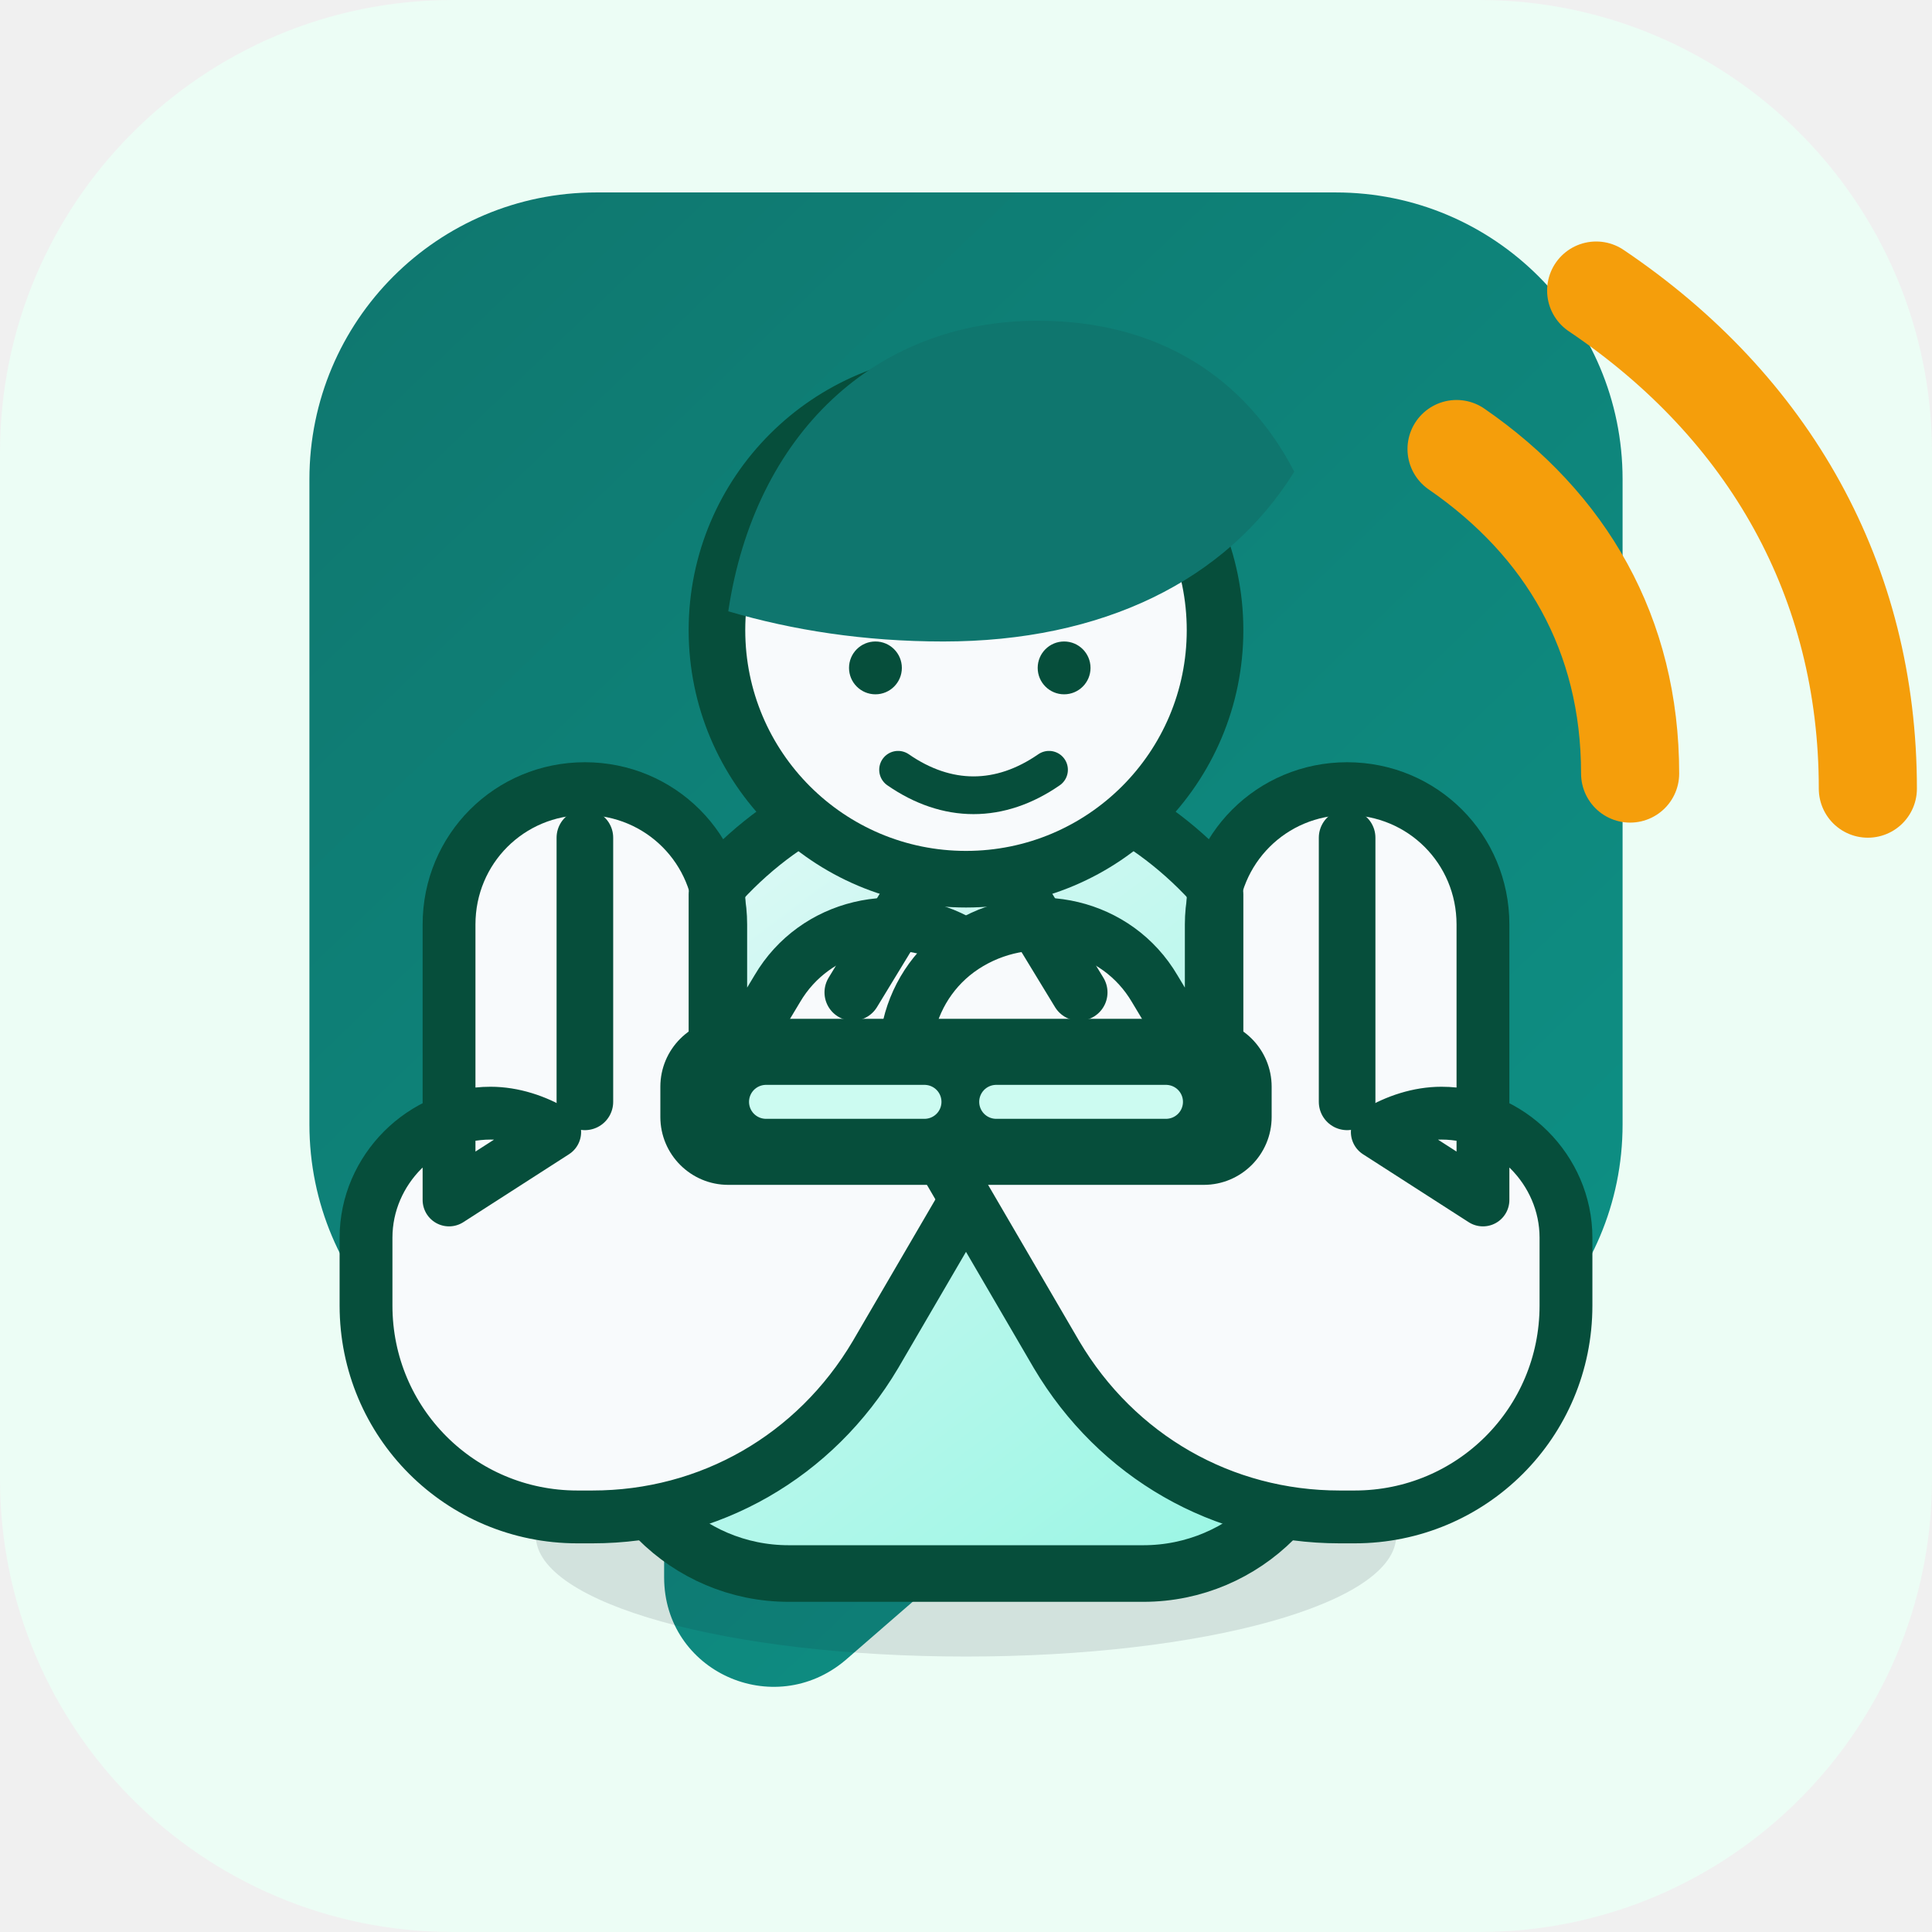
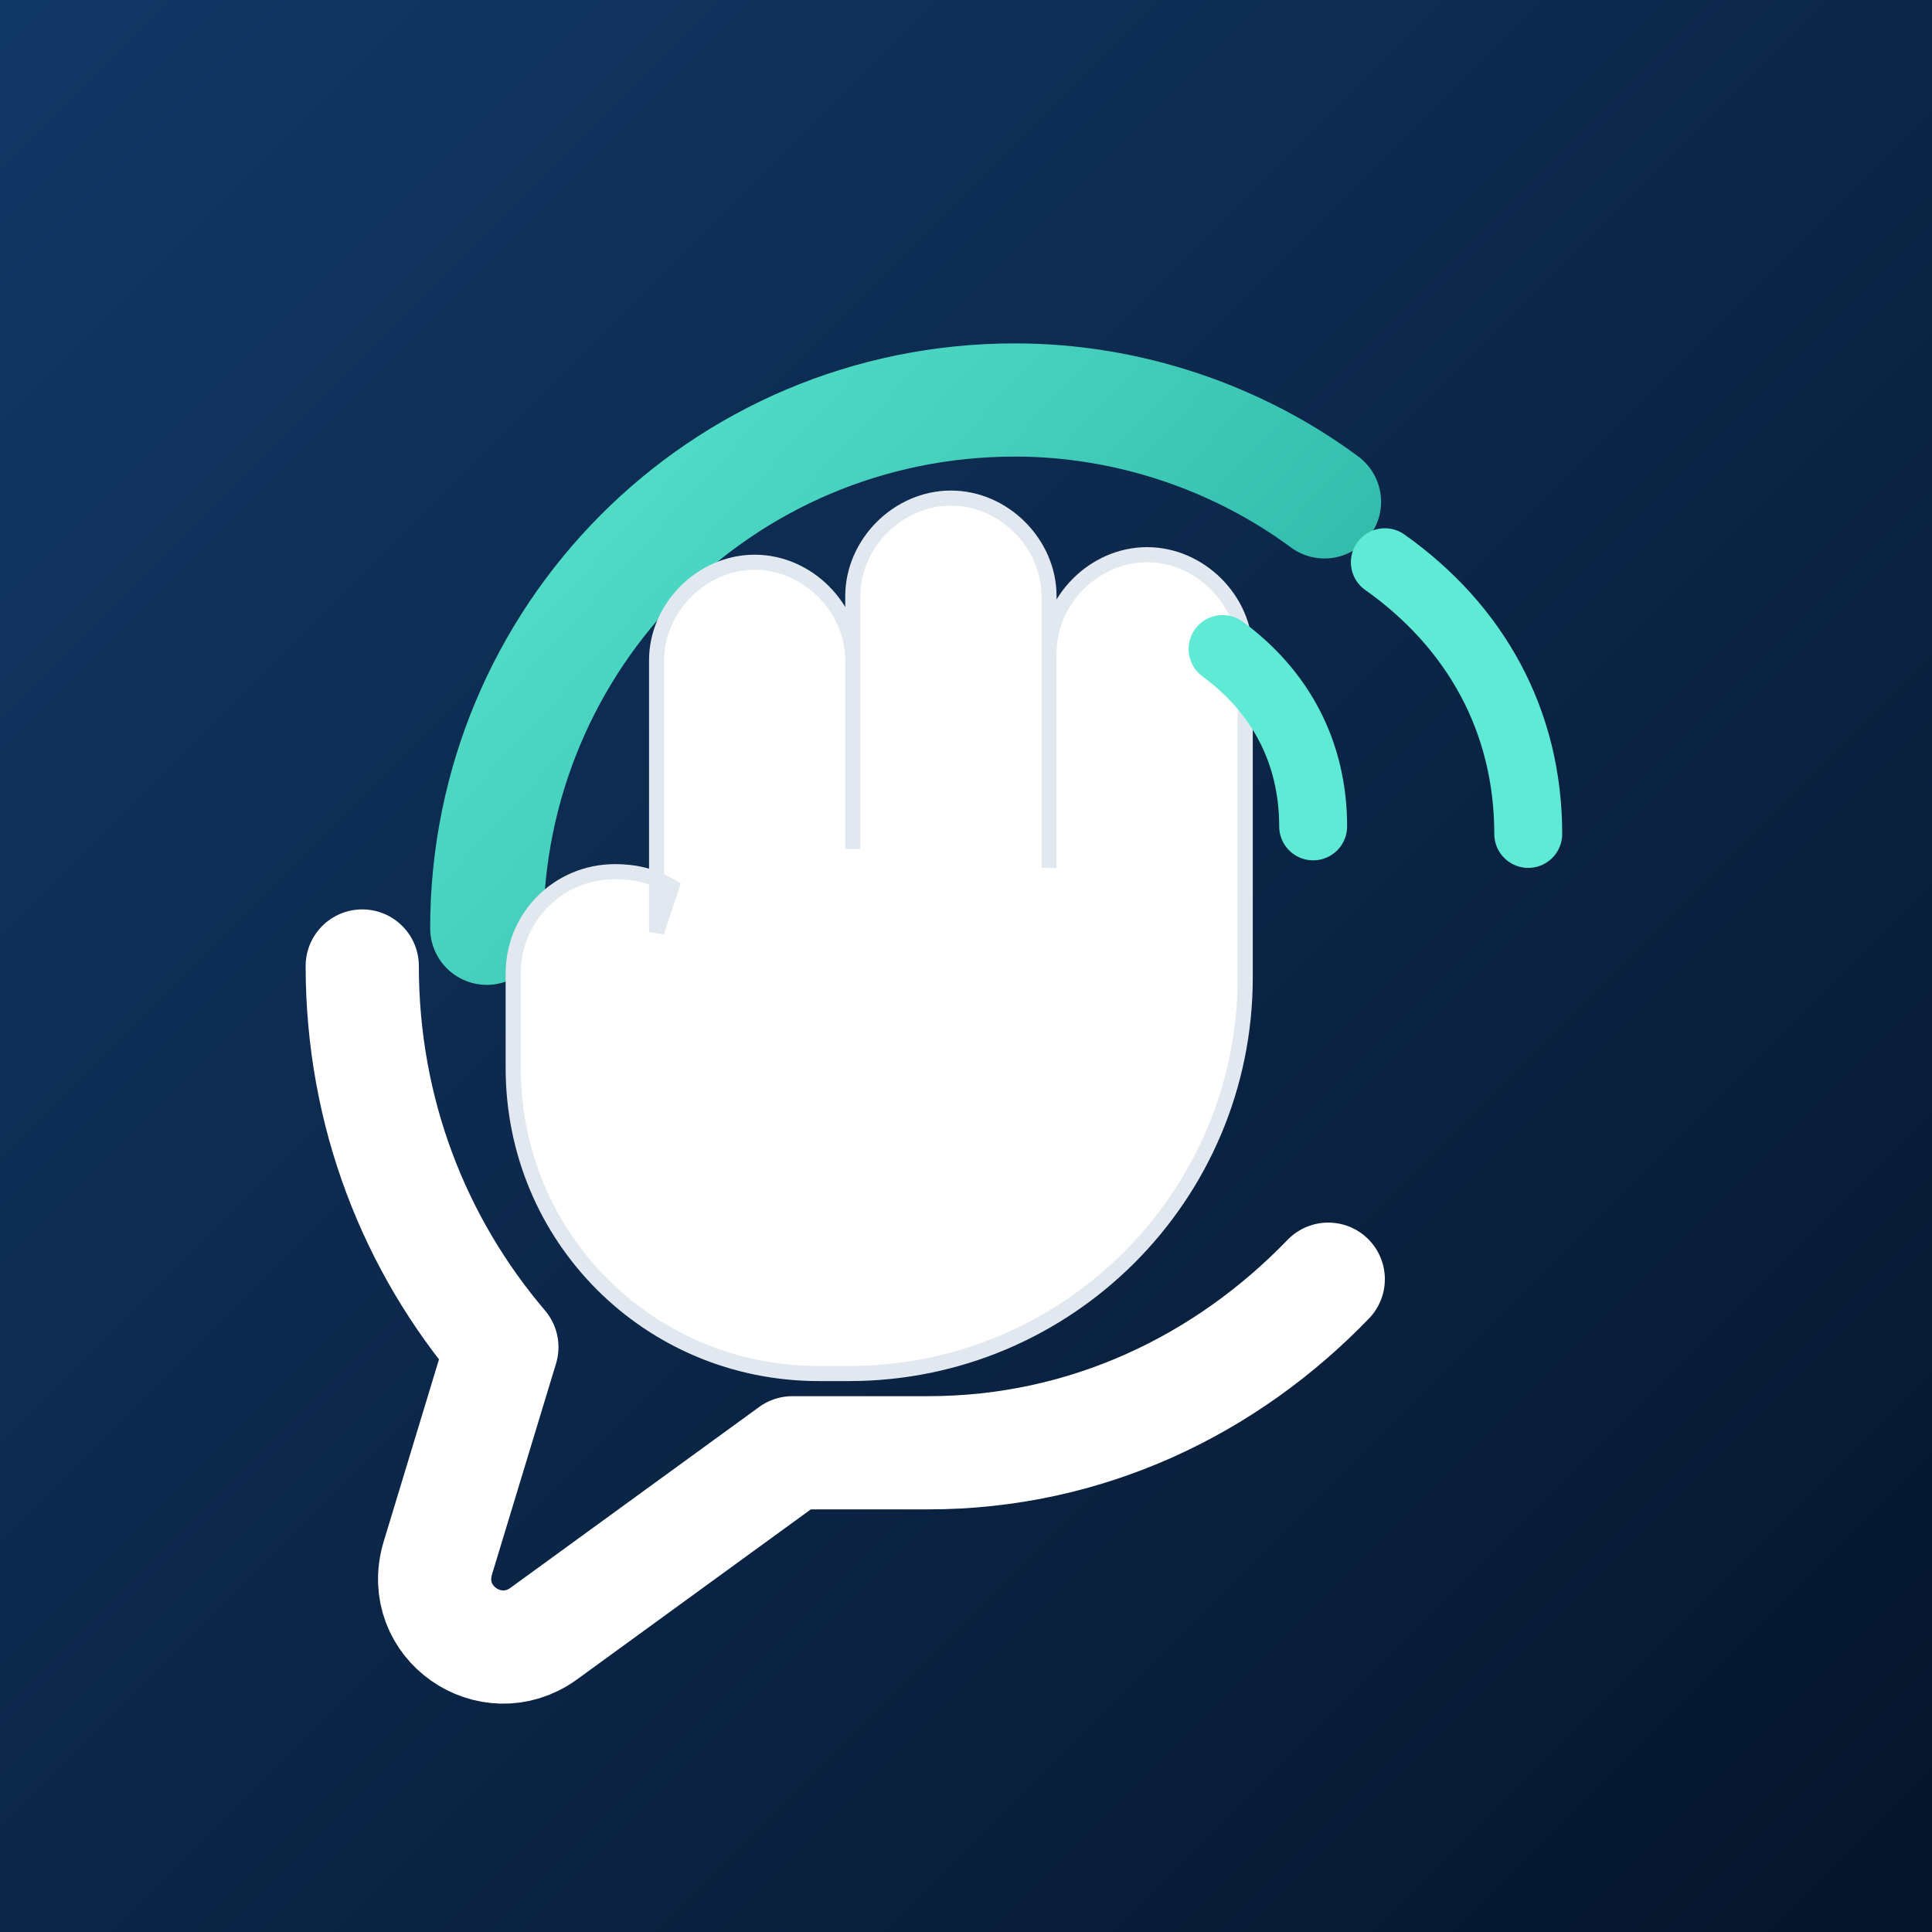
- <svg xmlns="http://www.w3.org/2000/svg" width="512" height="512" viewBox="0 0 512 512" role="img" aria-labelledby="title desc">
-   <rect width="512" height="512" rx="120" fill="#ecfdf5" />
+ <svg xmlns="http://www.w3.org/2000/svg" viewBox="0 0 512 512">
  <defs>
-     <linearGradient id="bg" x1="64" x2="448" y1="56" y2="456" gradientUnits="userSpaceOnUse">
-       <stop offset="0" stop-color="#0f766e" />
+     <linearGradient id="bg" x1="0" x2="512" y1="0" y2="512" gradientUnits="userSpaceOnUse">
+       <stop stop-color="#123866" />
+       <stop offset="1" stop-color="#06152b" />
+     </linearGradient>
+     <linearGradient id="teal" x1="96" x2="420" y1="92" y2="390" gradientUnits="userSpaceOnUse">
+       <stop stop-color="#5eead4" />
      <stop offset="1" stop-color="#0d9488" />
    </linearGradient>
-     <linearGradient id="mint" x1="154" x2="358" y1="124" y2="395" gradientUnits="userSpaceOnUse">
-       <stop offset="0" stop-color="#f8fafc" />
-       <stop offset="1" stop-color="#99f6e4" />
-     </linearGradient>
  </defs>
-   <path fill="url(#bg)" d="M82 127c0-42 34-76 76-76h196c42 0 76 34 76 76v171c0 42-34 76-76 76h-54l-76 66c-19 16-48 3-48-22v-44h-18c-42 0-76-34-76-76V127Z" />
-   <path fill="none" stroke="#f59e0b" stroke-linecap="round" stroke-width="26" d="M386 119c29 20 46 49 46 86M423 77c46 31 72 77 72 132" />
-   <path fill="#0f172a" opacity=".12" d="M142 407c0-35 51-63 114-63s114 28 114 63c0 18-51 32-114 32s-114-14-114-32Z" />
-   <path fill="url(#mint)" stroke="#064e3b" stroke-linejoin="round" stroke-width="15" d="M160 318c0-63 42-114 96-114s96 51 96 114v50c0 27-22 49-49 49h-94c-27 0-49-22-49-49v-50Z" />
-   <circle cx="256" cy="167" r="66" fill="#f8fafc" stroke="#064e3b" stroke-width="15" />
-   <path fill="#0f766e" d="M193 162c7-47 39-77 82-77 32 0 55 15 68 40-18 29-51 45-93 45-21 0-40-3-57-8Z" />
-   <circle cx="232" cy="177" r="7" fill="#064e3b" />
-   <circle cx="282" cy="177" r="7" fill="#064e3b" />
-   <path fill="none" stroke="#064e3b" stroke-linecap="round" stroke-width="10" d="M238 204c13 9 27 9 40 0" />
-   <path fill="#f8fafc" stroke="#064e3b" stroke-linejoin="round" stroke-width="14" d="M119 318v-73c0-20 16-36 36-36s36 16 36 36v42l15-25c10-17 32-22 49-12s22 32 12 49l-35 60c-16 27-44 43-75 43h-4c-31 0-56-25-56-56v-18c0-18 15-33 33-33 6 0 12 2 17 5Z" />
-   <path fill="none" stroke="#064e3b" stroke-linecap="round" stroke-width="15" d="M155 292v-70M190 286v-49M226 263l14-23" />
-   <path fill="#f8fafc" stroke="#064e3b" stroke-linejoin="round" stroke-width="14" d="M393 318v-73c0-20-16-36-36-36s-36 16-36 36v42l-15-25c-10-17-32-22-49-12s-22 32-12 49l35 60c16 27 44 43 75 43h4c31 0 56-25 56-56v-18c0-18-15-33-33-33-6 0-12 2-17 5Z" />
-   <path fill="none" stroke="#064e3b" stroke-linecap="round" stroke-width="15" d="M357 292v-70M322 286v-49M286 263l-14-23" />
-   <rect x="175" y="270" width="162" height="44" rx="18" fill="#064e3b" />
-   <path d="M203 292h42M264 292h45" stroke="#ccfbf1" stroke-linecap="round" stroke-width="9" />
+   <rect width="512" height="512" rx="0" fill="url(#bg)" />
+   <path d="M129 246c0-77 62-140 140-140 30 0 59 10 82 27" fill="none" stroke="url(#teal)" stroke-width="30" stroke-linecap="round" />
+   <path d="M352 339c-27 28-64 46-106 46h-36l-66 48c-14 10-33-3-28-20l17-56c-23-27-37-62-37-101" fill="none" stroke="#fff" stroke-width="30" stroke-linecap="round" stroke-linejoin="round" />
+   <path fill="#fff" stroke="#e2e8f0" stroke-width="4" d="M174 247v-72c0-14 12-26 26-26s26 12 26 26v50-67c0-14 12-26 26-26s26 12 26 26v72-57c0-14 12-26 26-26s26 12 26 26v86c0 58-47 105-105 105h-8c-45 0-81-36-81-81v-25c0-15 12-27 27-27 5 0 10 1 15 4Z" />
+   <path d="M367 149c24 17 38 42 38 72M324 172c15 11 24 27 24 47" fill="none" stroke="#5eead4" stroke-width="18" stroke-linecap="round" />
</svg>
